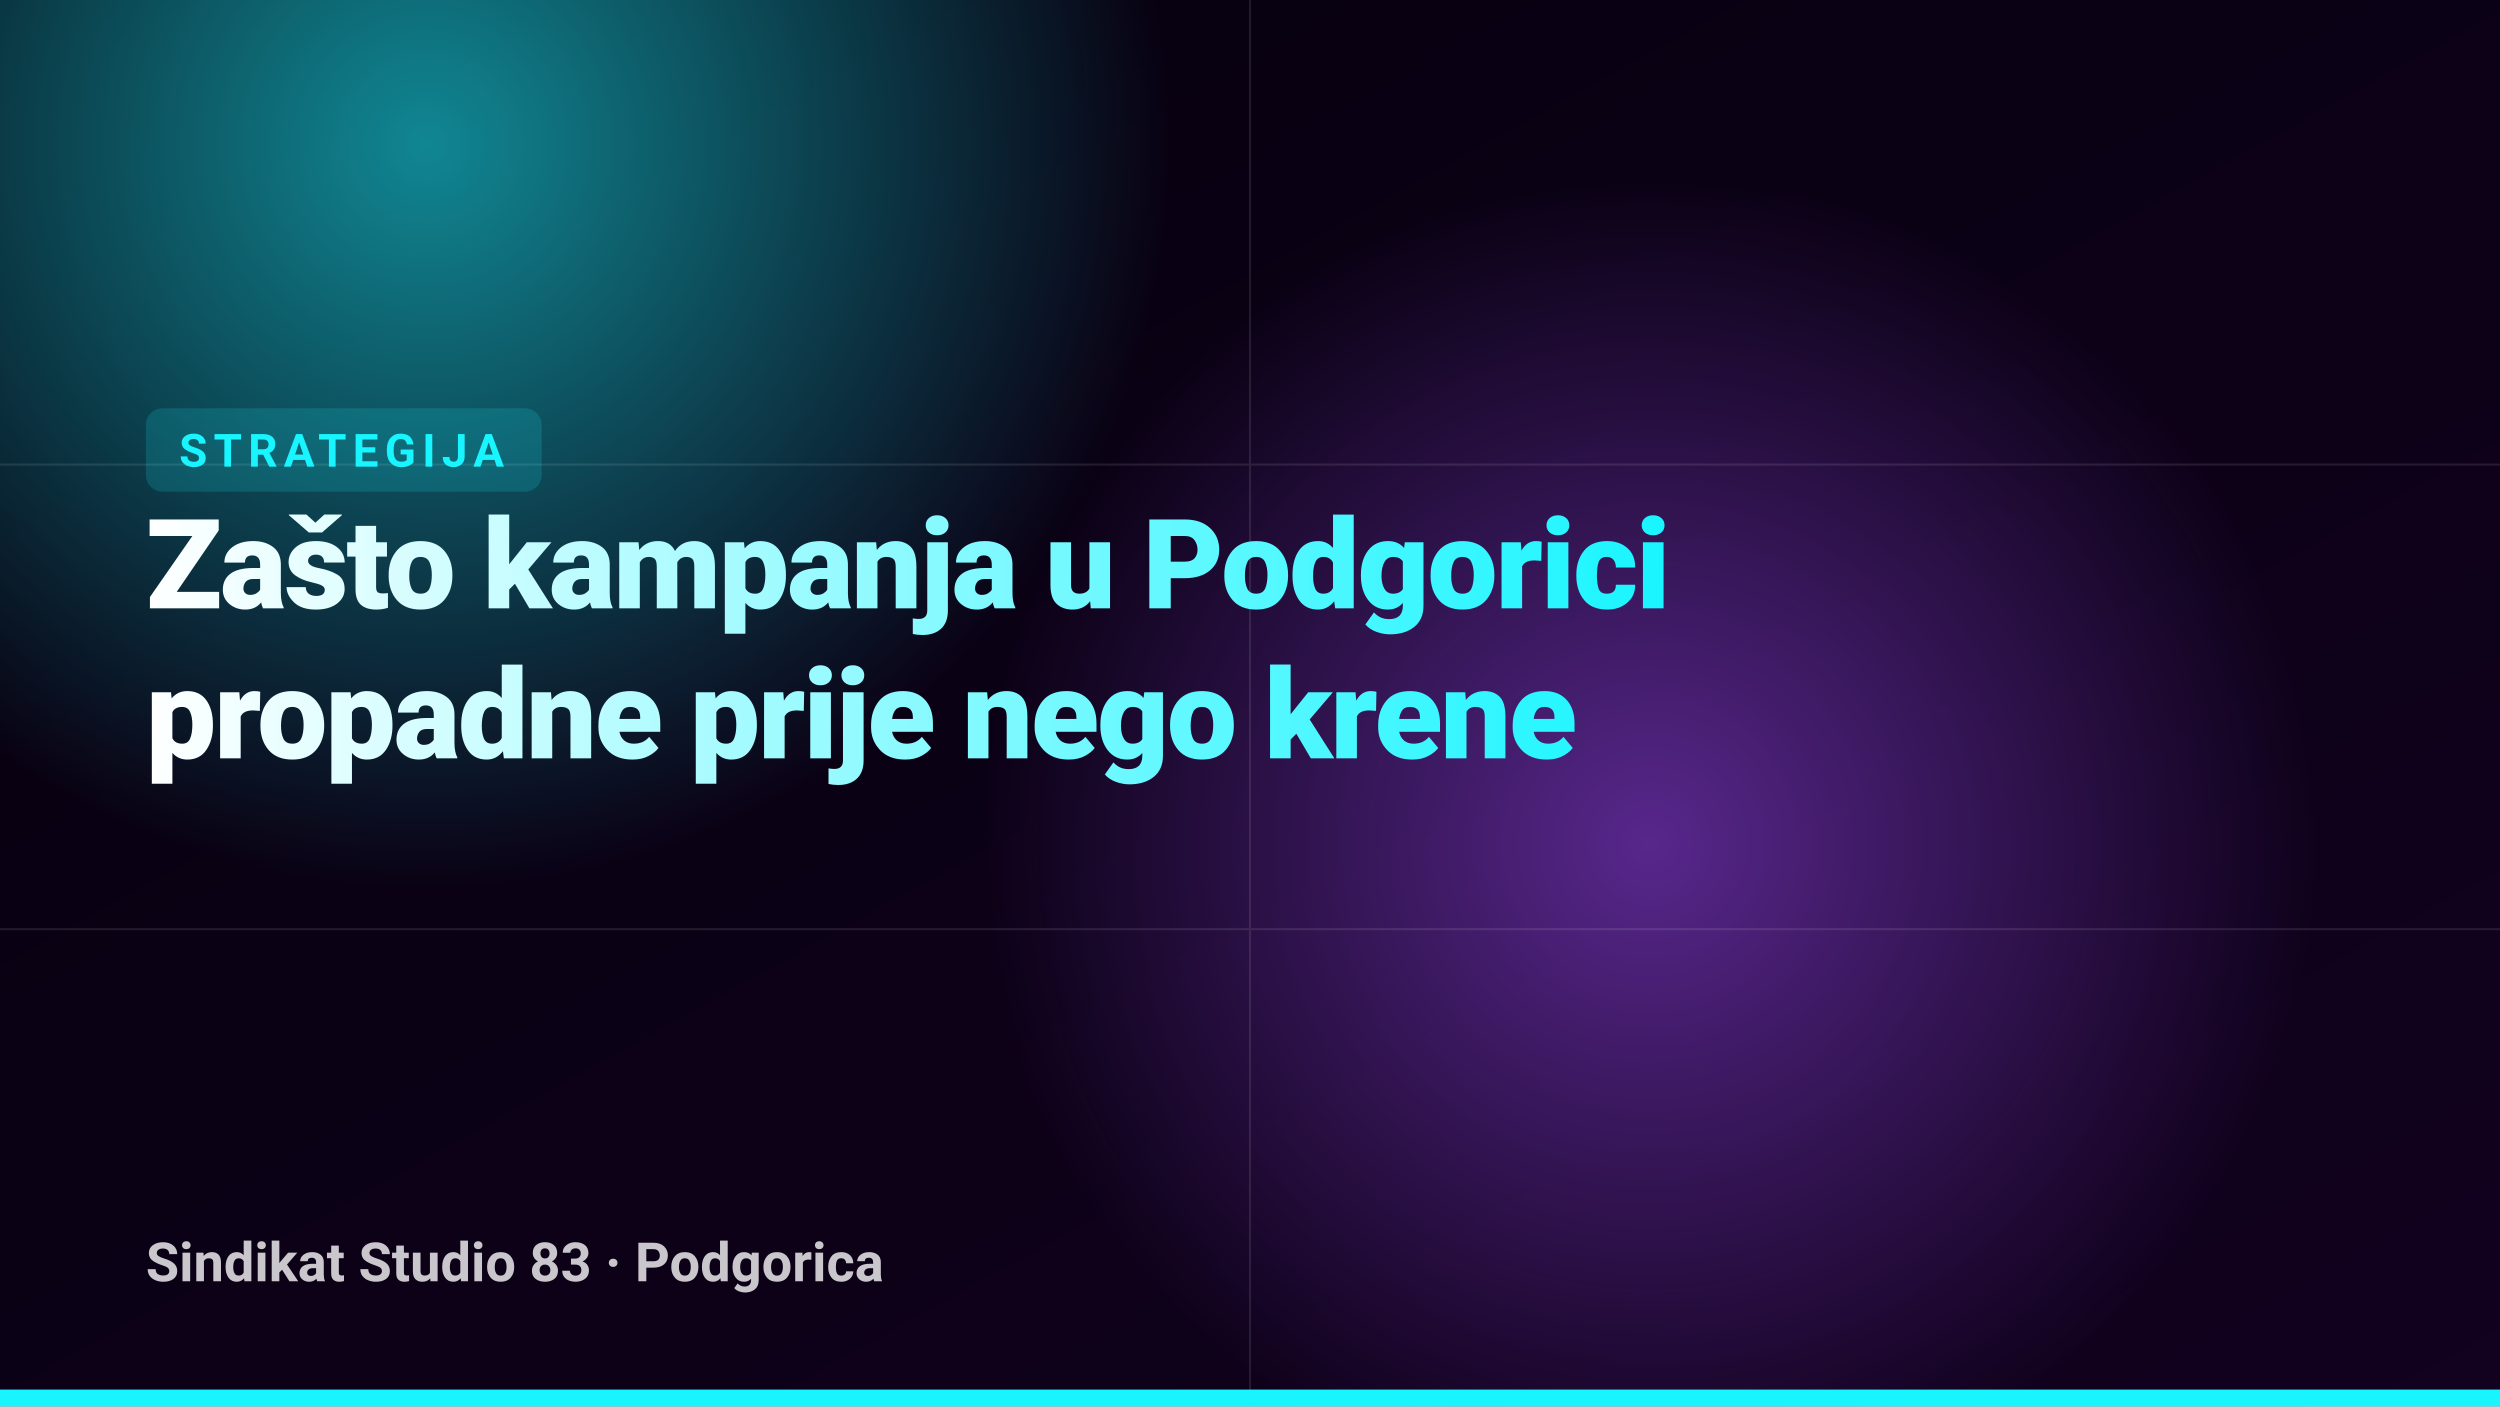
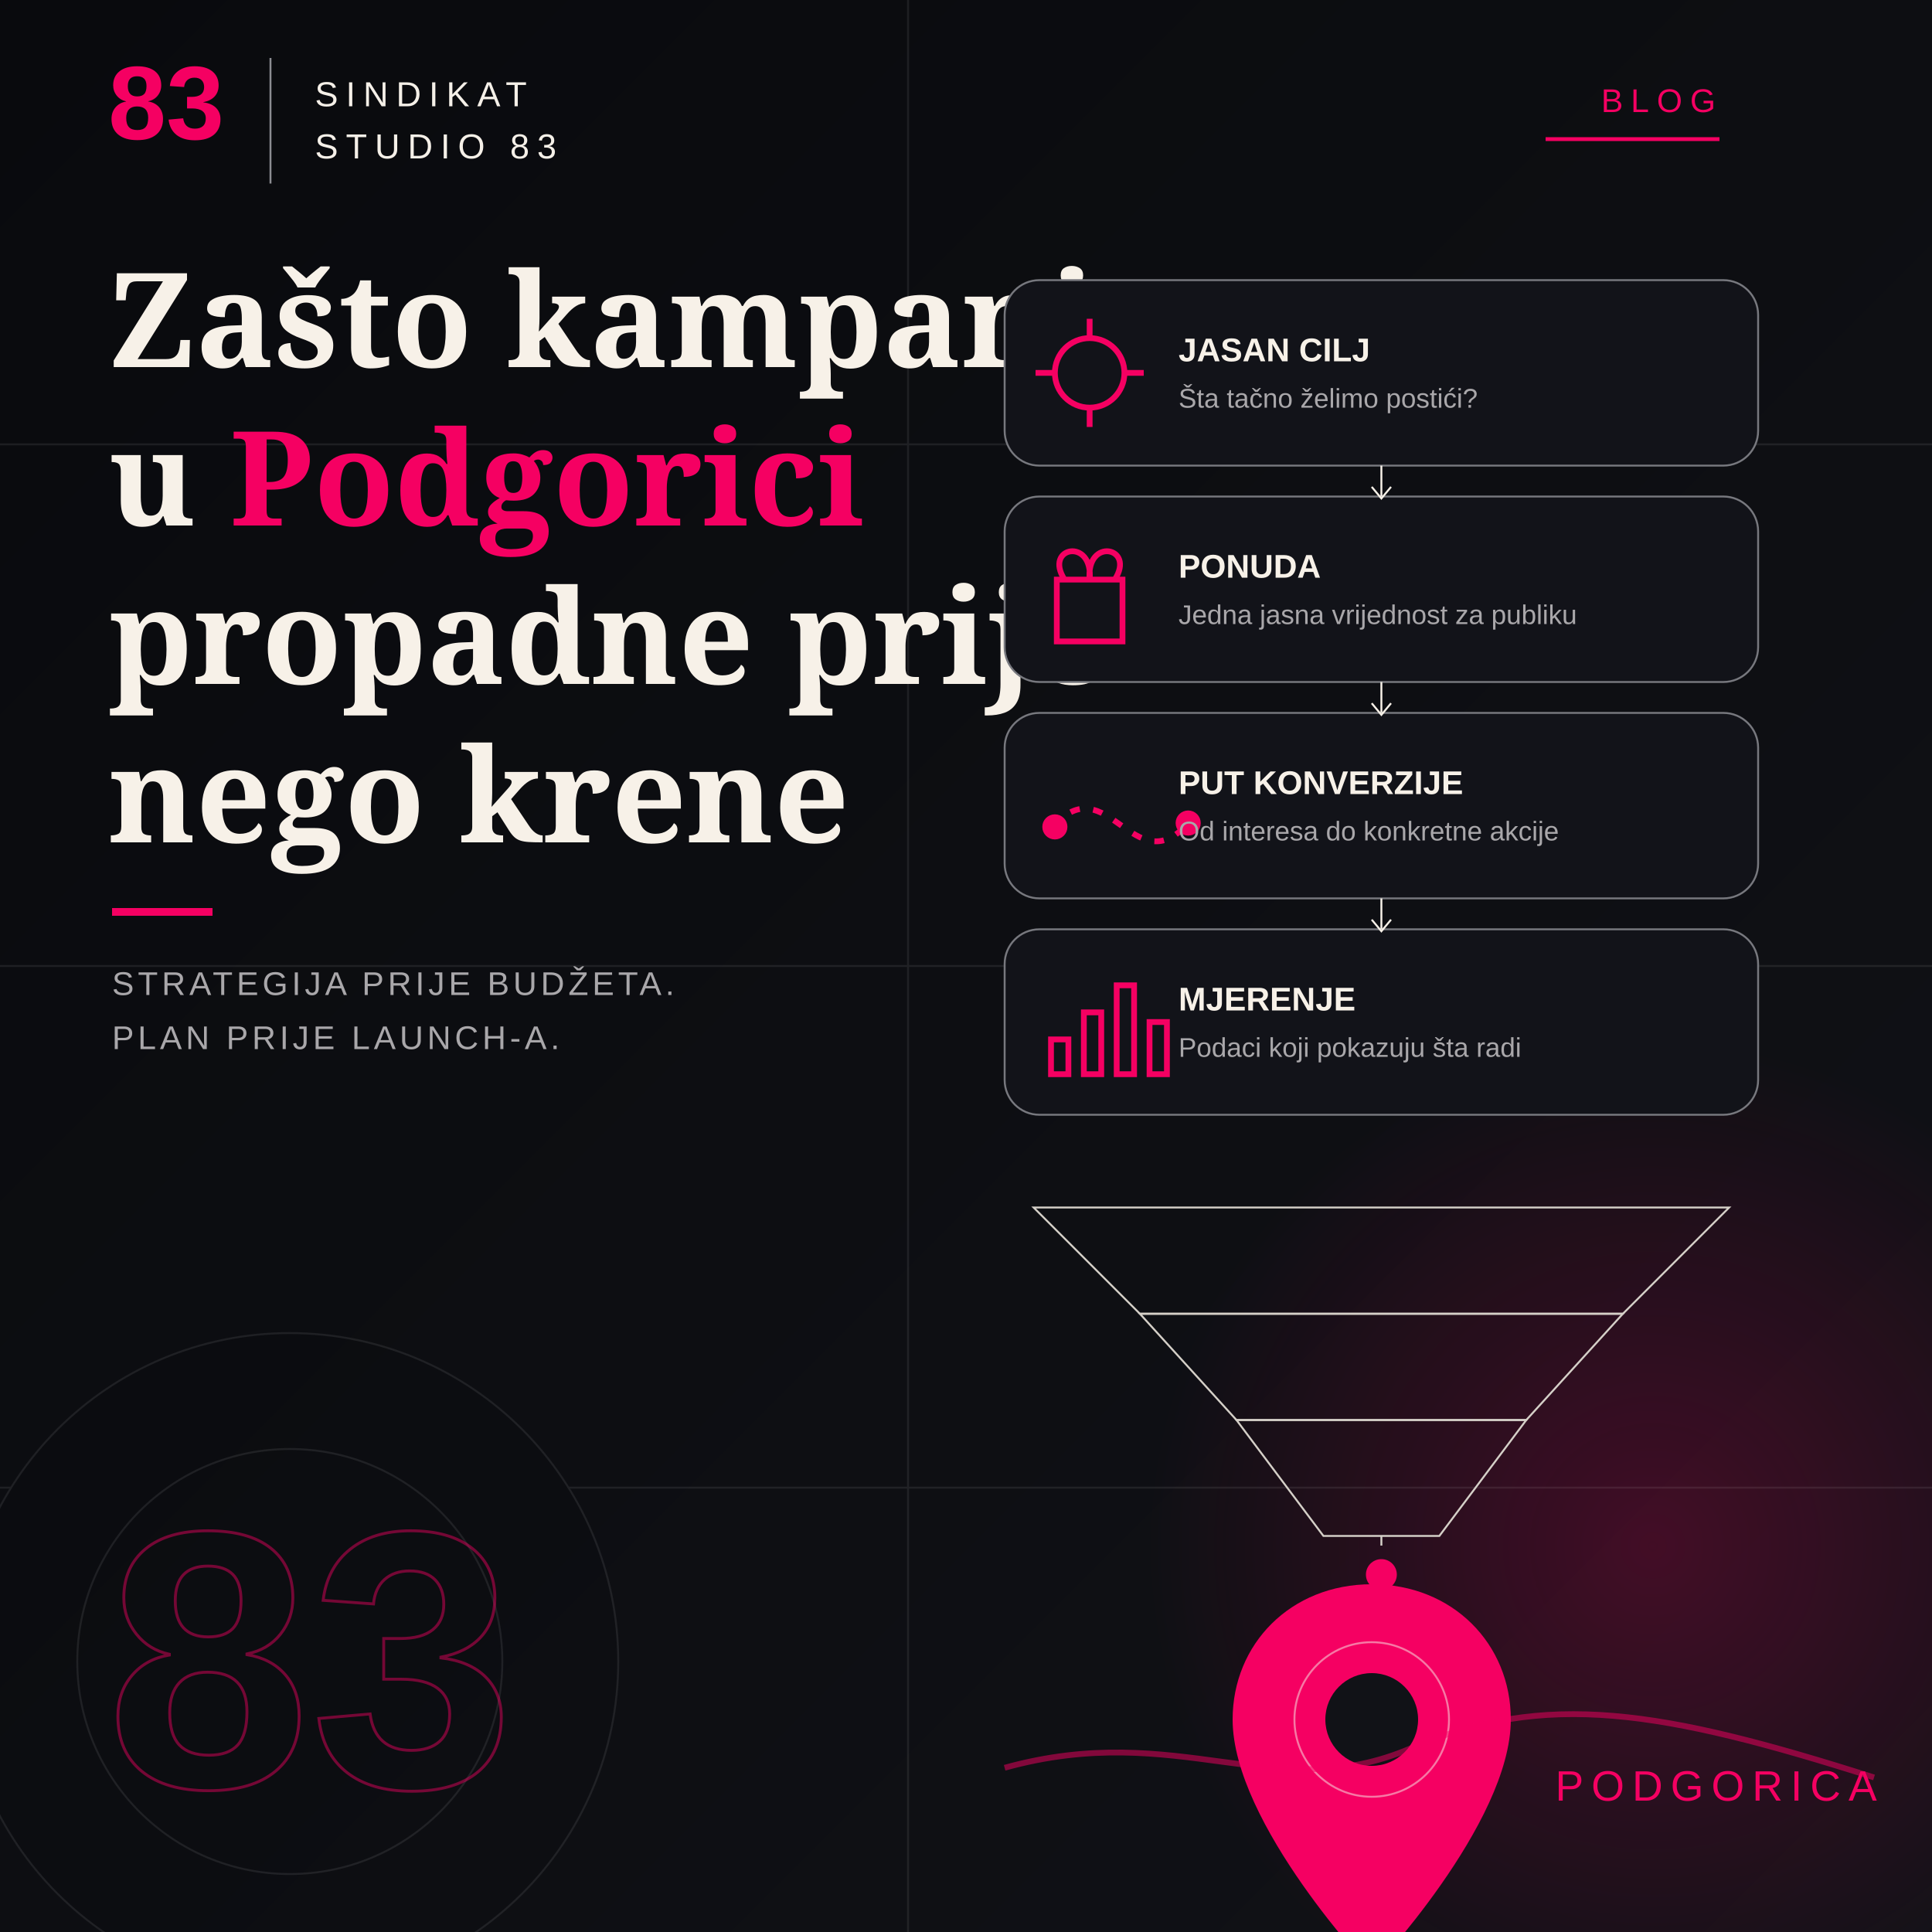
- <svg xmlns="http://www.w3.org/2000/svg" viewBox="0 0 1200 675" width="1200" height="675" role="img" aria-label="Zašto kampanja u Podgorici propadne prije nego krene">
+ <svg xmlns="http://www.w3.org/2000/svg" viewBox="0 0 1000 1000" width="1000" height="1000" role="img" aria-label="Zašto kampanja u Podgorici propadne prije nego krene">
  <defs>
-     <linearGradient id="bg" x1="0" y1="0" x2="1" y2="1">
-       <stop offset="0" stop-color="#05010D" />
-       <stop offset="1" stop-color="#12011F" />
+     <linearGradient id="bg" x2="1" y2="1">
+       <stop stop-color="#090a0d" />
+       <stop offset="1" stop-color="#111217" />
    </linearGradient>
-     <radialGradient id="g1" cx="50%" cy="50%" r="50%">
-       <stop offset="0" stop-color="#18F5FF" stop-opacity="0.55" />
-       <stop offset="1" stop-color="#18F5FF" stop-opacity="0" />
+     <radialGradient id="glow">
+       <stop stop-color="#f50062" stop-opacity=".22" />
+       <stop offset="1" stop-color="#f50062" stop-opacity="0" />
    </radialGradient>
-     <radialGradient id="g2" cx="50%" cy="50%" r="50%">
-       <stop offset="0" stop-color="#A24CFF" stop-opacity="0.5" />
-       <stop offset="1" stop-color="#A24CFF" stop-opacity="0" />
-     </radialGradient>
-     <linearGradient id="txt" x1="0" y1="0" x2="1" y2="0">
-       <stop offset="0" stop-color="#FFFFFF" />
-       <stop offset="1" stop-color="#18F5FF" />
-     </linearGradient>
+     <filter id="soft">
+       <feGaussianBlur stdDeviation="18" />
+     </filter>
  </defs>
-   <rect width="1200" height="675" fill="url(#bg)" />
-   <circle cx="204" cy="68" r="360" fill="url(#g1)" />
-   <circle cx="792" cy="405" r="320" fill="url(#g2)" />
-   <g opacity="0.10" stroke="#FFFFFF" stroke-width="1">
-     <line x1="0" y1="223" x2="1200" y2="223" />
-     <line x1="0" y1="446" x2="1200" y2="446" />
-     <line x1="600" y1="0" x2="600" y2="675" />
+   <rect width="1000" height="1000" fill="url(#bg)" />
+   <circle cx="855" cy="800" r="260" fill="url(#glow)" />
+   <g opacity=".08" stroke="#fff">
+     <path d="M0 230H1000M0 500H1000M0 770H1000M470 0V1000" />
+     <circle cx="150" cy="860" r="170" />
+     <circle cx="150" cy="860" r="110" />
  </g>
-   <g font-family="'Segoe UI', system-ui, -apple-system, Roboto, Arial, sans-serif">
-     <rect x="70" y="196" rx="8" ry="8" width="190" height="40" fill="#18F5FF" opacity="0.16" />
-     <text x="86" y="224" fill="#18F5FF" font-size="22" font-weight="700" letter-spacing="3">STRATEGIJA</text>
-     <text fill="url(#txt)" font-size="60" font-weight="800" letter-spacing="-1">
-       <tspan x="70" y="292">Zašto kampanja u Podgorici</tspan>
-       <tspan x="70" y="364">propadne prije nego krene</tspan>
+   <g font-family="Arial,sans-serif">
+     <text x="56" y="72" fill="#f50062" font-size="54" font-weight="900">83</text>
+     <path d="M140 30V95" stroke="#8c8d92" />
+     <text x="163" y="55" fill="#f5f0e8" font-size="18" letter-spacing="4">SINDIKAT</text>
+     <text x="163" y="82" fill="#f5f0e8" font-size="18" letter-spacing="4">STUDIO 83</text>
+     <text x="888" y="58" fill="#f50062" text-anchor="end" font-size="17" letter-spacing="4">BLOG</text>
+     <path d="M800 72H890" stroke="#f50062" stroke-width="2" />
+   </g>
+   <g font-family="Georgia,serif" font-weight="700">
+     <text x="56" y="190" fill="#f7f1e8" font-size="68">Zašto kampanja</text>
+     <text x="56" y="272" fill="#f7f1e8" font-size="68">u <tspan fill="#f50062">Podgorici</tspan>
    </text>
-     <text x="70" y="615" fill="rgba(255,255,255,.78)" font-size="26" font-weight="600">Sindikat Studio 83 · Podgorica</text>
+     <text x="56" y="354" fill="#f7f1e8" font-size="68">propadne prije</text>
+     <text x="56" y="436" fill="#f7f1e8" font-size="68">nego krene</text>
  </g>
-   <rect x="0" y="667" width="1200" height="8" fill="#18F5FF" />
+   <path d="M58 472H110" stroke="#f50062" stroke-width="4" />
+   <text x="58" y="515" fill="#a9a7aa" font-family="Arial,sans-serif" font-size="17" letter-spacing="2">STRATEGIJA PRIJE BUDŽETA.</text>
+   <text x="58" y="543" fill="#a9a7aa" font-family="Arial,sans-serif" font-size="17" letter-spacing="2">PLAN PRIJE LAUNCH-A.</text>
+   <g transform="translate(520 145)" font-family="Arial,sans-serif">
+     <g fill="#121319" stroke="#77787e">
+       <rect width="390" height="96" rx="18" />
+       <rect y="112" width="390" height="96" rx="18" />
+       <rect y="224" width="390" height="96" rx="18" />
+       <rect y="336" width="390" height="96" rx="18" />
+     </g>
+     <g fill="none" stroke="#f50062" stroke-width="3">
+       <circle cx="44" cy="48" r="18" />
+       <path d="M44 20V31M44 65V76M16 48H27M61 48H72" />
+       <path d="M27 155h34v32H27zM31 155c-11-17 15-22 13 0M57 155c11-17-15-22-13 0" />
+       <path d="M25 283c28-32 42 30 70-2" stroke-dasharray="5 7" />
+       <circle cx="26" cy="283" r="5" fill="#f50062" />
+       <circle cx="95" cy="281" r="5" fill="#f50062" />
+       <path d="M24 393h9v18h-9zM41 379h9v32h-9zM58 365h9v46h-9zM75 384h9v27h-9z" />
+     </g>
+     <g fill="#f7f1e8" font-size="17" font-weight="700">
+       <text x="90" y="42">JASAN CILJ</text>
+       <text x="90" y="154">PONUDA</text>
+       <text x="90" y="266">PUT KONVERZIJE</text>
+       <text x="90" y="378">MJERENJE</text>
+     </g>
+     <g fill="#a9a7aa" font-size="14">
+       <text x="90" y="66">Šta tačno želimo postići?</text>
+       <text x="90" y="178">Jedna jasna vrijednost za publiku</text>
+       <text x="90" y="290">Od interesa do konkretne akcije</text>
+       <text x="90" y="402">Podaci koji pokazuju šta radi</text>
+     </g>
+     <g stroke="#f7f1e8" fill="none">
+       <path d="M195 96v16M195 208v16M195 320v16" />
+       <path d="M190 107l5 6 5-6M190 219l5 6 5-6M190 331l5 6 5-6" />
+     </g>
+   </g>
+   <g transform="translate(520 625)">
+     <path d="M15 0H375L320 55H70Z" fill="none" stroke="#d5d0c8" />
+     <path d="M70 55H320L270 110H120Z" fill="none" stroke="#d5d0c8" />
+     <path d="M120 110H270L225 170H165Z" fill="none" stroke="#d5d0c8" />
+     <path d="M195 170V224" stroke="#d5d0c8" stroke-dasharray="5 8" />
+     <circle cx="195" cy="190" r="8" fill="#f50062" />
+   </g>
+   <g transform="translate(630 820)">
+     <path d="M80 0c-42 0-72 31-72 70 0 54 72 130 72 130s72-76 72-130C152 31 122 0 80 0Z" fill="#f50062" />
+     <circle cx="80" cy="70" r="24" fill="#111217" />
+     <circle cx="80" cy="70" r="40" fill="none" stroke="#f7f1e8" opacity=".5" />
+     <text x="175" y="112" fill="#f50062" font-family="Arial,sans-serif" font-size="22" letter-spacing="4">PODGORICA</text>
+   </g>
+   <path d="M520 915C610 890 660 935 730 905S860 885 970 920" fill="none" stroke="#f50062" stroke-width="3" opacity=".5" />
+   <text x="55" y="925" fill="none" stroke="#f50062" stroke-width="1.5" font-family="Arial,sans-serif" font-size="190" font-weight="800" opacity=".45">83</text>
</svg>
